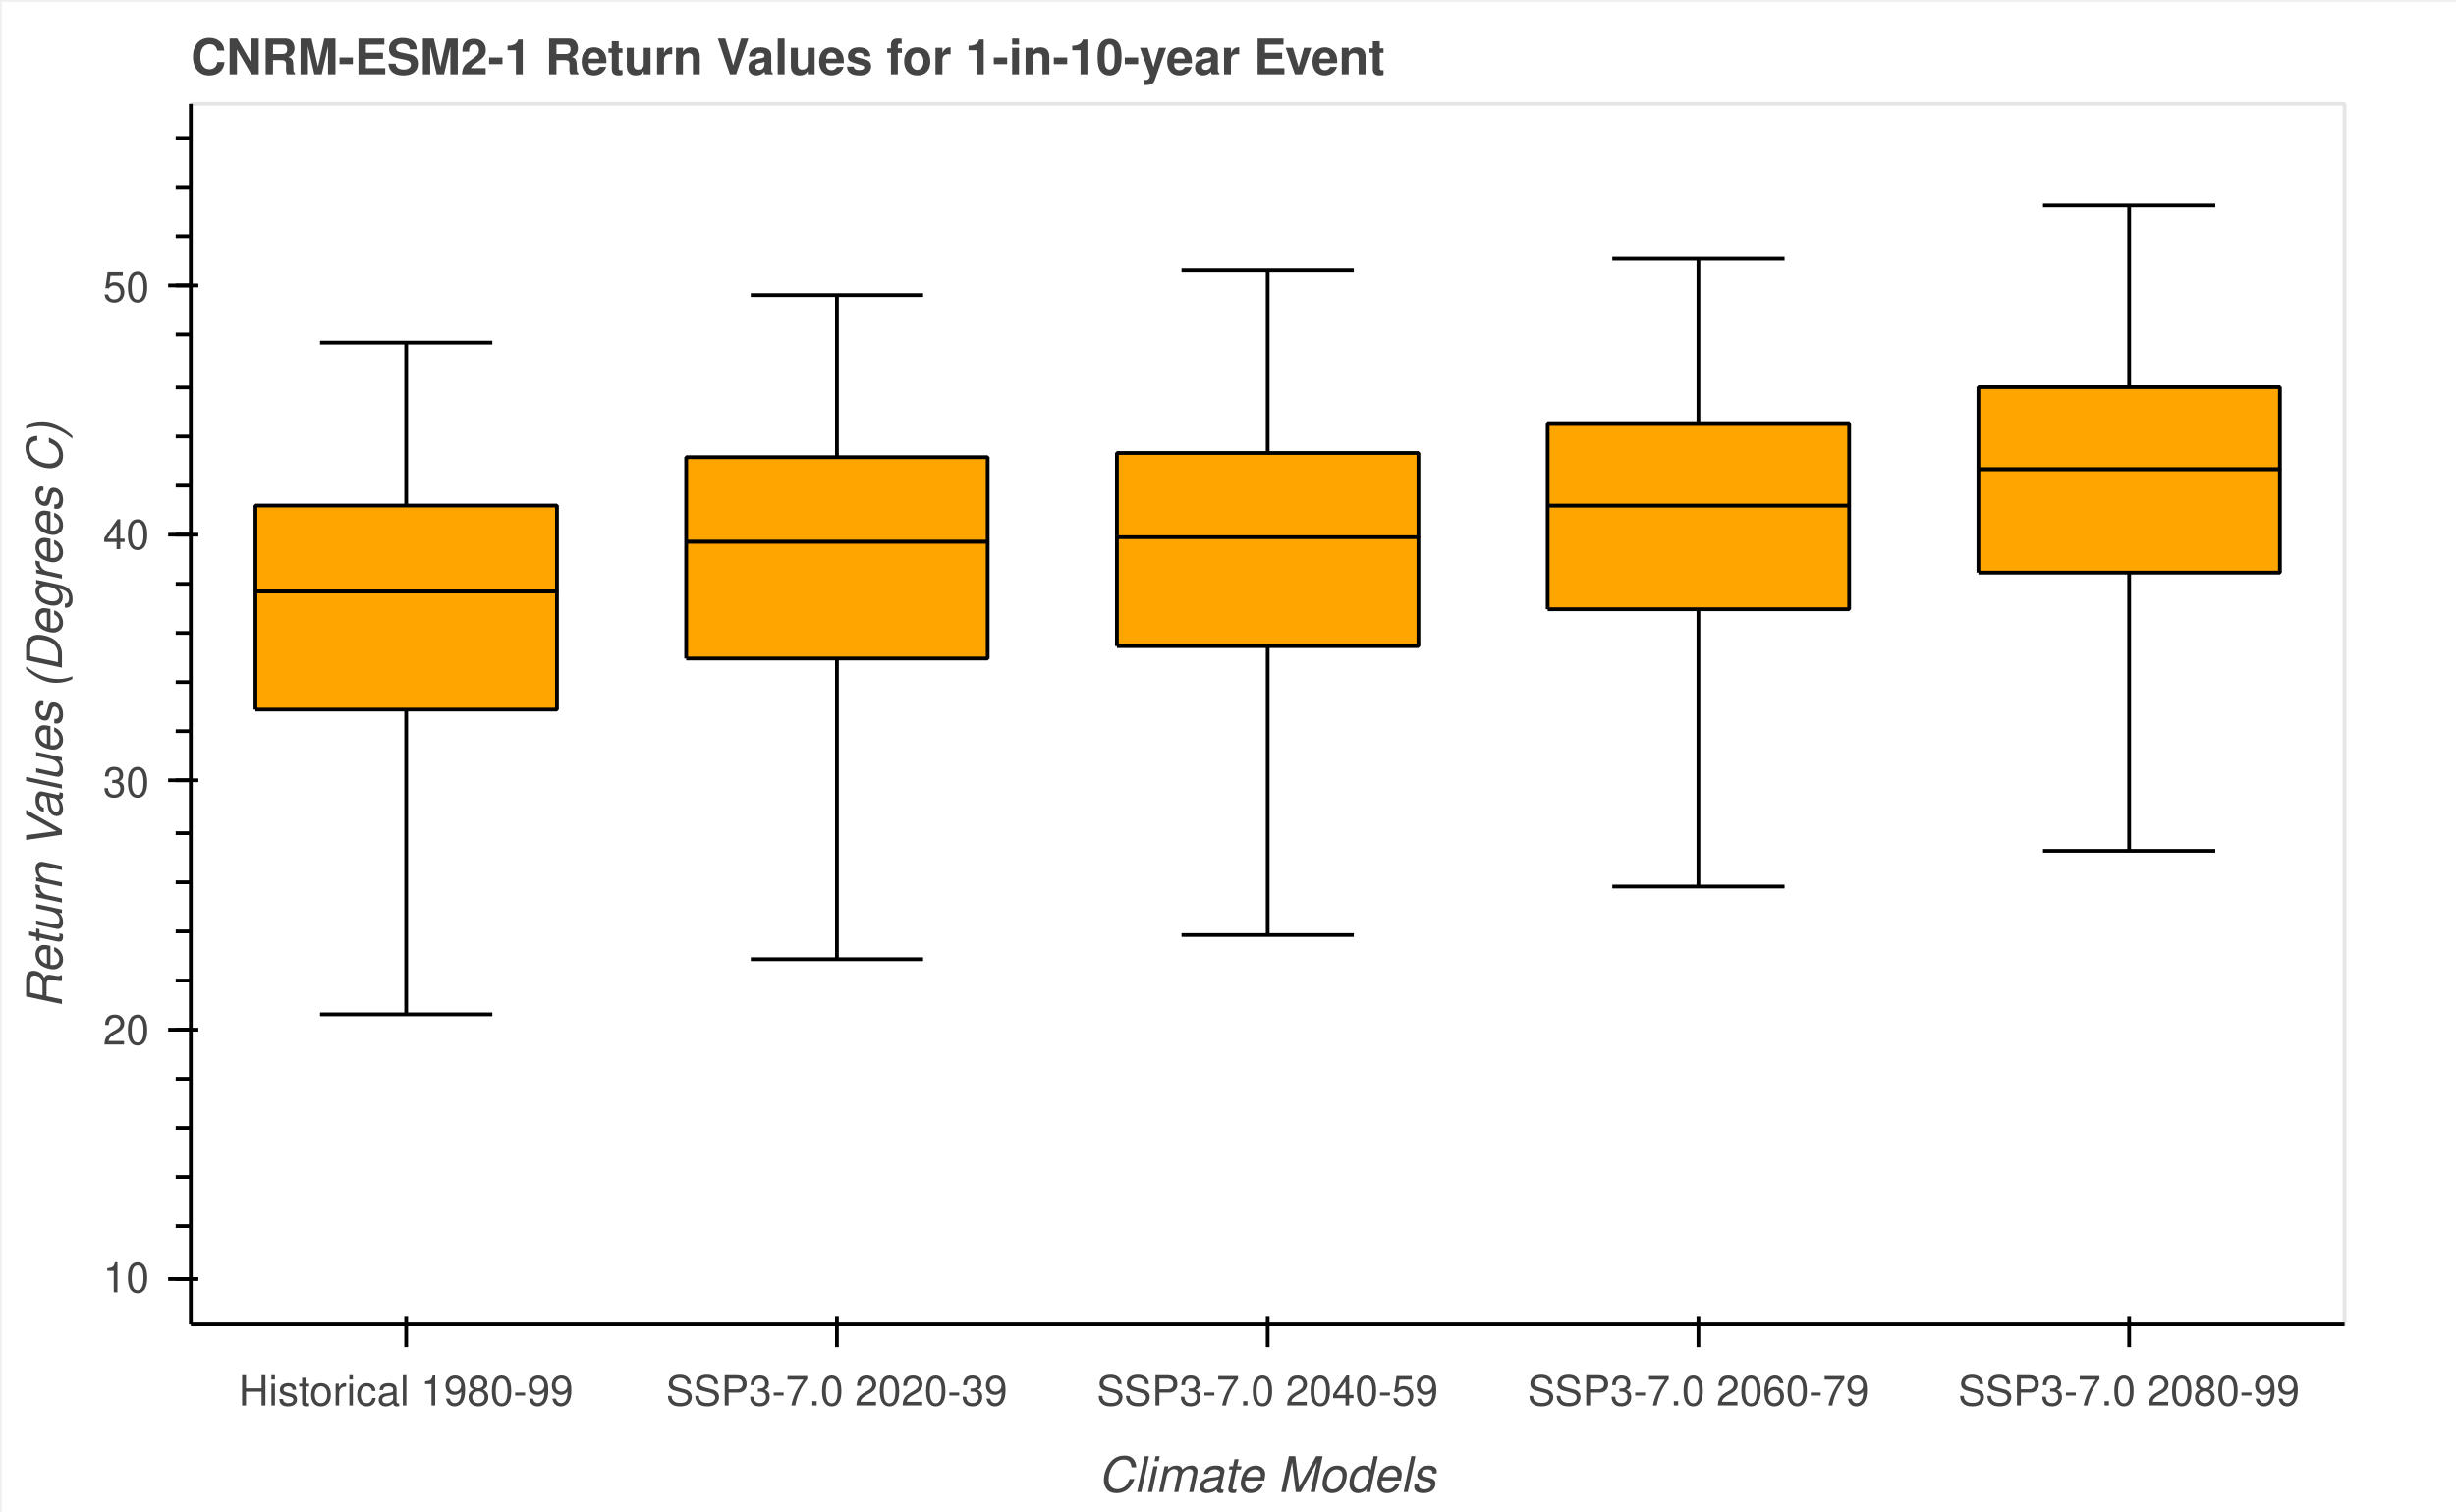
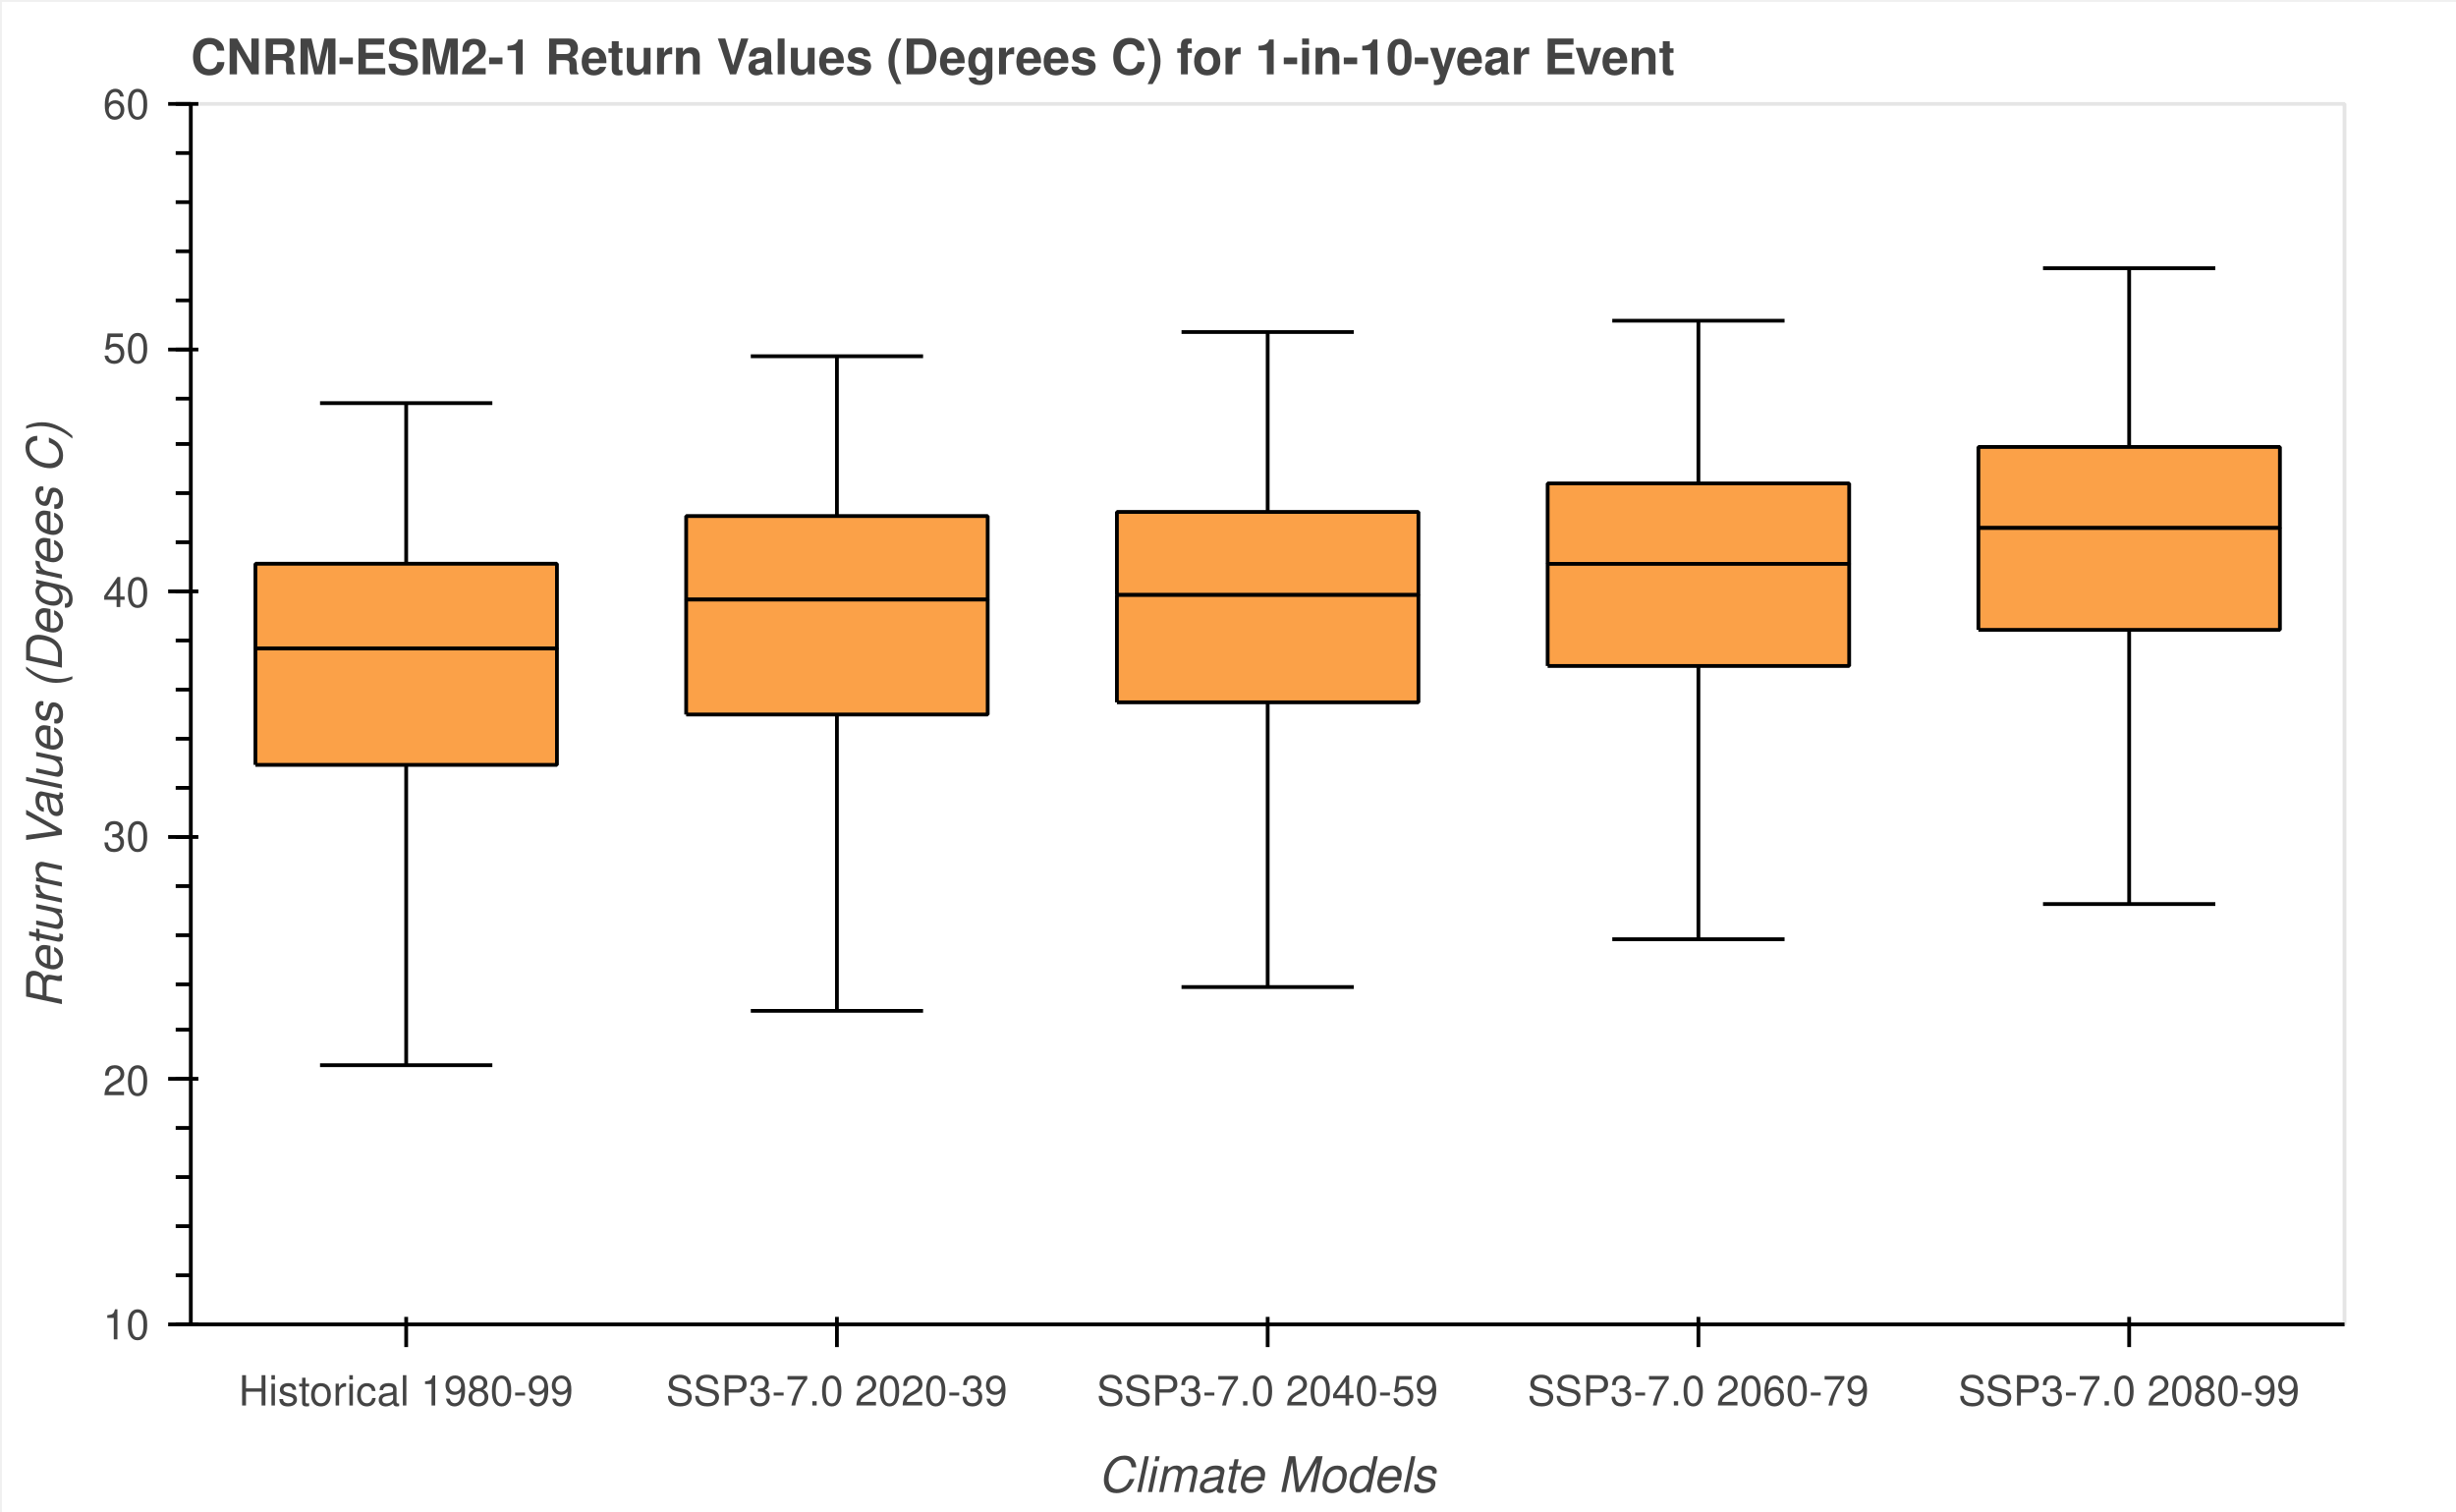
<svg xmlns="http://www.w3.org/2000/svg" version="1.1" width="650" height="400">
  <defs>
-     <clipPath id="CXbTEhcsGnQh">
+     <clipPath id="GUKtDruTPeZi">
      <path fill="none" stroke="none" d="M 50.5 27.5 L 620.5 27.5 L 620.5 350.5 L 50.5 350.5 L 50.5 27.5" />
    </clipPath>
-     <clipPath id="FHVETpRvyiaQ">
+     <clipPath id="ZEFWUXKfRaPO">
      <path fill="none" stroke="none" d="M 50.5 27.5 L 620.5 27.5 L 620.5 350.5 L 50.5 350.5 L 50.5 27.5" />
    </clipPath>
-     <clipPath id="TusLegAhTVTl">
+     <clipPath id="lpeFTlWESQbp">
      <path fill="none" stroke="none" d="M 50.5 27.5 L 620.5 27.5 L 620.5 350.5 L 50.5 350.5 L 50.5 27.5" />
    </clipPath>
-     <clipPath id="qyWRnogRLoRH">
+     <clipPath id="wVQrpQLUEJmG">
      <path fill="none" stroke="none" d="M 50.5 27.5 L 620.5 27.5 L 620.5 350.5 L 50.5 350.5 L 50.5 27.5" />
    </clipPath>
-     <clipPath id="GwmCQrNmEzfg">
+     <clipPath id="OZgQkLENODPy">
      <path fill="none" stroke="none" d="M 50.5 27.5 L 620.5 27.5 L 620.5 350.5 L 50.5 350.5 L 50.5 27.5" />
    </clipPath>
-     <clipPath id="VzzLsbWdtLOG">
+     <clipPath id="qBJsKVwPFbRX">
      <path fill="none" stroke="none" d="M 50.5 27.5 L 620.5 27.5 L 620.5 350.5 L 50.5 350.5 L 50.5 27.5" />
    </clipPath>
-     <clipPath id="TMsSVnZsFyNv">
+     <clipPath id="cNVTyCDcsMuH">
      <path fill="none" stroke="none" d="M 50.5 27.5 L 620.5 27.5 L 620.5 350.5 L 50.5 350.5 L 50.5 27.5" />
    </clipPath>
-     <clipPath id="ZTyeoMZAxakL">
+     <clipPath id="CSWJzOIESSBd">
      <path fill="none" stroke="none" d="M 50.5 27.5 L 620.5 27.5 L 620.5 350.5 L 50.5 350.5 L 50.5 27.5" />
    </clipPath>
-     <clipPath id="PMXxqgzfNDEa">
+     <clipPath id="wCEAGtRAxqGL">
      <path fill="none" stroke="none" d="M 50.5 27.5 L 620.5 27.5 L 620.5 350.5 L 50.5 350.5 L 50.5 27.5" />
    </clipPath>
-     <clipPath id="fXxzCalQlRco">
+     <clipPath id="NTMGJXunDate">
      <path fill="none" stroke="none" d="M 50.5 27.5 L 620.5 27.5 L 620.5 350.5 L 50.5 350.5 L 50.5 27.5" />
    </clipPath>
-     <clipPath id="nBtPEwxaFZaR">
+     <clipPath id="AylHnOzDwNXI">
      <path fill="none" stroke="none" d="M 50.5 27.5 L 620.5 27.5 L 620.5 350.5 L 50.5 350.5 L 50.5 27.5" />
    </clipPath>
  </defs>
  <path fill="rgb(255,255,255)" stroke="none" paint-order="stroke" d="M 0.5 0.5 L 650.5 0.5 L 650.5 400.5 L 0.5 400.5 L 0.5 0.5" fill-opacity="1" />
  <rect fill="#FFFFFF" stroke="none" x="50" y="27" width="570" height="323" transform="matrix(1, 0, 0, 1, 0.5, 0.5)" />
  <path fill="rgb(255,255,255)" stroke="none" paint-order="stroke" d="M 50.5 27.5 L 620.5 27.5 L 620.5 350.5 L 50.5 350.5 L 50.5 27.5" fill-opacity="1" />
  <path fill="none" stroke="rgb(229,229,229)" paint-order="fill" d="M 50.5 27.5 L 620.5 27.5 L 620.5 350.5 L 50.5 350.5 L 50.5 27.5" stroke-opacity="1" stroke-linejoin="bevel" stroke-miterlimit="10" stroke-dasharray="" />
-   <path fill="none" stroke="rgb(0,0,0)" paint-order="fill" d="M 107.5 90.654 L 107.5 133.778" stroke-opacity="1" stroke-linejoin="bevel" stroke-miterlimit="10" stroke-dasharray="" clip-path="url(#qyWRnogRLoRH)" />
-   <path fill="none" stroke="rgb(0,0,0)" paint-order="fill" d="M 221.5 78.052 L 221.5 120.972" stroke-opacity="1" stroke-linejoin="bevel" stroke-miterlimit="10" stroke-dasharray="" clip-path="url(#qyWRnogRLoRH)" />
-   <path fill="none" stroke="rgb(0,0,0)" paint-order="fill" d="M 335.5 71.556 L 335.5 119.865" stroke-opacity="1" stroke-linejoin="bevel" stroke-miterlimit="10" stroke-dasharray="" clip-path="url(#qyWRnogRLoRH)" />
-   <path fill="none" stroke="rgb(0,0,0)" paint-order="fill" d="M 449.5 68.516 L 449.5 112.206" stroke-opacity="1" stroke-linejoin="bevel" stroke-miterlimit="10" stroke-dasharray="" clip-path="url(#qyWRnogRLoRH)" />
-   <path fill="none" stroke="rgb(0,0,0)" paint-order="fill" d="M 563.5 54.417 L 563.5 102.42" stroke-opacity="1" stroke-linejoin="bevel" stroke-miterlimit="10" stroke-dasharray="" clip-path="url(#qyWRnogRLoRH)" />
-   <path fill="none" stroke="rgb(0,0,0)" paint-order="fill" d="M 107.5 268.441 L 107.5 187.798" stroke-opacity="1" stroke-linejoin="bevel" stroke-miterlimit="10" stroke-dasharray="" clip-path="url(#GwmCQrNmEzfg)" />
-   <path fill="none" stroke="rgb(0,0,0)" paint-order="fill" d="M 221.5 253.847 L 221.5 174.268" stroke-opacity="1" stroke-linejoin="bevel" stroke-miterlimit="10" stroke-dasharray="" clip-path="url(#GwmCQrNmEzfg)" />
-   <path fill="none" stroke="rgb(0,0,0)" paint-order="fill" d="M 335.5 247.46 L 335.5 170.994" stroke-opacity="1" stroke-linejoin="bevel" stroke-miterlimit="10" stroke-dasharray="" clip-path="url(#GwmCQrNmEzfg)" />
-   <path fill="none" stroke="rgb(0,0,0)" paint-order="fill" d="M 449.5 234.619 L 449.5 161.234" stroke-opacity="1" stroke-linejoin="bevel" stroke-miterlimit="10" stroke-dasharray="" clip-path="url(#GwmCQrNmEzfg)" />
-   <path fill="none" stroke="rgb(0,0,0)" paint-order="fill" d="M 563.5 225.167 L 563.5 151.531" stroke-opacity="1" stroke-linejoin="bevel" stroke-miterlimit="10" stroke-dasharray="" clip-path="url(#GwmCQrNmEzfg)" />
-   <path fill="none" stroke="rgb(0,0,0)" paint-order="fill" d="M 84.7 268.441 L 130.3 268.441" stroke-opacity="1" stroke-linejoin="bevel" stroke-miterlimit="10" stroke-dasharray="" clip-path="url(#VzzLsbWdtLOG)" />
-   <path fill="none" stroke="rgb(0,0,0)" paint-order="fill" d="M 198.7 253.847 L 244.3 253.847" stroke-opacity="1" stroke-linejoin="bevel" stroke-miterlimit="10" stroke-dasharray="" clip-path="url(#VzzLsbWdtLOG)" />
-   <path fill="none" stroke="rgb(0,0,0)" paint-order="fill" d="M 312.7 247.46 L 358.3 247.46" stroke-opacity="1" stroke-linejoin="bevel" stroke-miterlimit="10" stroke-dasharray="" clip-path="url(#VzzLsbWdtLOG)" />
-   <path fill="none" stroke="rgb(0,0,0)" paint-order="fill" d="M 426.7 234.619 L 472.3 234.619" stroke-opacity="1" stroke-linejoin="bevel" stroke-miterlimit="10" stroke-dasharray="" clip-path="url(#VzzLsbWdtLOG)" />
-   <path fill="none" stroke="rgb(0,0,0)" paint-order="fill" d="M 540.7 225.167 L 586.3 225.167" stroke-opacity="1" stroke-linejoin="bevel" stroke-miterlimit="10" stroke-dasharray="" clip-path="url(#VzzLsbWdtLOG)" />
-   <path fill="none" stroke="rgb(0,0,0)" paint-order="fill" d="M 84.7 90.654 L 130.3 90.654" stroke-opacity="1" stroke-linejoin="bevel" stroke-miterlimit="10" stroke-dasharray="" clip-path="url(#TMsSVnZsFyNv)" />
-   <path fill="none" stroke="rgb(0,0,0)" paint-order="fill" d="M 198.7 78.052 L 244.3 78.052" stroke-opacity="1" stroke-linejoin="bevel" stroke-miterlimit="10" stroke-dasharray="" clip-path="url(#TMsSVnZsFyNv)" />
-   <path fill="none" stroke="rgb(0,0,0)" paint-order="fill" d="M 312.7 71.556 L 358.3 71.556" stroke-opacity="1" stroke-linejoin="bevel" stroke-miterlimit="10" stroke-dasharray="" clip-path="url(#TMsSVnZsFyNv)" />
-   <path fill="none" stroke="rgb(0,0,0)" paint-order="fill" d="M 426.7 68.516 L 472.3 68.516" stroke-opacity="1" stroke-linejoin="bevel" stroke-miterlimit="10" stroke-dasharray="" clip-path="url(#TMsSVnZsFyNv)" />
-   <path fill="none" stroke="rgb(0,0,0)" paint-order="fill" d="M 540.7 54.417 L 586.3 54.417" stroke-opacity="1" stroke-linejoin="bevel" stroke-miterlimit="10" stroke-dasharray="" clip-path="url(#TMsSVnZsFyNv)" />
-   <path fill="rgb(255,165,0)" stroke="rgb(0,0,0)" paint-order="fill" d="M 67.6 156.539 L 147.4 156.539 L 147.4 133.778 L 67.6 133.778 L 67.6 156.539" fill-opacity="1" clip-path="url(#ZTyeoMZAxakL)" stroke-opacity="1" stroke-linejoin="bevel" stroke-miterlimit="10" stroke-dasharray="" />
-   <path fill="rgb(255,165,0)" stroke="rgb(0,0,0)" paint-order="fill" d="M 181.6 143.403 L 261.4 143.403 L 261.4 120.972 L 181.6 120.972 L 181.6 143.403" fill-opacity="1" clip-path="url(#ZTyeoMZAxakL)" stroke-opacity="1" stroke-linejoin="bevel" stroke-miterlimit="10" stroke-dasharray="" />
-   <path fill="rgb(255,165,0)" stroke="rgb(0,0,0)" paint-order="fill" d="M 295.6 142.174 L 375.4 142.174 L 375.4 119.865 L 295.6 119.865 L 295.6 142.174" fill-opacity="1" clip-path="url(#ZTyeoMZAxakL)" stroke-opacity="1" stroke-linejoin="bevel" stroke-miterlimit="10" stroke-dasharray="" />
-   <path fill="rgb(255,165,0)" stroke="rgb(0,0,0)" paint-order="fill" d="M 409.6 133.824 L 489.4 133.824 L 489.4 112.206 L 409.6 112.206 L 409.6 133.824" fill-opacity="1" clip-path="url(#ZTyeoMZAxakL)" stroke-opacity="1" stroke-linejoin="bevel" stroke-miterlimit="10" stroke-dasharray="" />
-   <path fill="rgb(255,165,0)" stroke="rgb(0,0,0)" paint-order="fill" d="M 523.6 124.177 L 603.4 124.177 L 603.4 102.42 L 523.6 102.42 L 523.6 124.177" fill-opacity="1" clip-path="url(#ZTyeoMZAxakL)" stroke-opacity="1" stroke-linejoin="bevel" stroke-miterlimit="10" stroke-dasharray="" />
-   <path fill="rgb(255,165,0)" stroke="rgb(0,0,0)" paint-order="fill" d="M 67.6 187.798 L 147.4 187.798 L 147.4 156.539 L 67.6 156.539 L 67.6 187.798" fill-opacity="1" clip-path="url(#PMXxqgzfNDEa)" stroke-opacity="1" stroke-linejoin="bevel" stroke-miterlimit="10" stroke-dasharray="" />
-   <path fill="rgb(255,165,0)" stroke="rgb(0,0,0)" paint-order="fill" d="M 181.6 174.268 L 261.4 174.268 L 261.4 143.403 L 181.6 143.403 L 181.6 174.268" fill-opacity="1" clip-path="url(#PMXxqgzfNDEa)" stroke-opacity="1" stroke-linejoin="bevel" stroke-miterlimit="10" stroke-dasharray="" />
-   <path fill="rgb(255,165,0)" stroke="rgb(0,0,0)" paint-order="fill" d="M 295.6 170.994 L 375.4 170.994 L 375.4 142.174 L 295.6 142.174 L 295.6 170.994" fill-opacity="1" clip-path="url(#PMXxqgzfNDEa)" stroke-opacity="1" stroke-linejoin="bevel" stroke-miterlimit="10" stroke-dasharray="" />
-   <path fill="rgb(255,165,0)" stroke="rgb(0,0,0)" paint-order="fill" d="M 409.6 161.234 L 489.4 161.234 L 489.4 133.824 L 409.6 133.824 L 409.6 161.234" fill-opacity="1" clip-path="url(#PMXxqgzfNDEa)" stroke-opacity="1" stroke-linejoin="bevel" stroke-miterlimit="10" stroke-dasharray="" />
-   <path fill="rgb(255,165,0)" stroke="rgb(0,0,0)" paint-order="fill" d="M 523.6 151.531 L 603.4 151.531 L 603.4 124.177 L 523.6 124.177 L 523.6 151.531" fill-opacity="1" clip-path="url(#PMXxqgzfNDEa)" stroke-opacity="1" stroke-linejoin="bevel" stroke-miterlimit="10" stroke-dasharray="" />
+   <path fill="none" stroke="rgb(0,0,0)" paint-order="fill" d="M 107.5 106.69 L 107.5 149.188" stroke-opacity="1" stroke-linejoin="bevel" stroke-miterlimit="10" stroke-dasharray="" clip-path="url(#wVQrpQLUEJmG)" />
+   <path fill="none" stroke="rgb(0,0,0)" paint-order="fill" d="M 221.5 94.271 L 221.5 136.568" stroke-opacity="1" stroke-linejoin="bevel" stroke-miterlimit="10" stroke-dasharray="" clip-path="url(#wVQrpQLUEJmG)" />
+   <path fill="none" stroke="rgb(0,0,0)" paint-order="fill" d="M 335.5 87.87 L 335.5 135.476" stroke-opacity="1" stroke-linejoin="bevel" stroke-miterlimit="10" stroke-dasharray="" clip-path="url(#wVQrpQLUEJmG)" />
+   <path fill="none" stroke="rgb(0,0,0)" paint-order="fill" d="M 449.5 84.873 L 449.5 127.929" stroke-opacity="1" stroke-linejoin="bevel" stroke-miterlimit="10" stroke-dasharray="" clip-path="url(#wVQrpQLUEJmG)" />
+   <path fill="none" stroke="rgb(0,0,0)" paint-order="fill" d="M 563.5 70.979 L 563.5 118.285" stroke-opacity="1" stroke-linejoin="bevel" stroke-miterlimit="10" stroke-dasharray="" clip-path="url(#wVQrpQLUEJmG)" />
+   <path fill="none" stroke="rgb(0,0,0)" paint-order="fill" d="M 107.5 281.895 L 107.5 202.423" stroke-opacity="1" stroke-linejoin="bevel" stroke-miterlimit="10" stroke-dasharray="" clip-path="url(#OZgQkLENODPy)" />
+   <path fill="none" stroke="rgb(0,0,0)" paint-order="fill" d="M 221.5 267.512 L 221.5 189.09" stroke-opacity="1" stroke-linejoin="bevel" stroke-miterlimit="10" stroke-dasharray="" clip-path="url(#OZgQkLENODPy)" />
+   <path fill="none" stroke="rgb(0,0,0)" paint-order="fill" d="M 335.5 261.219 L 335.5 185.863" stroke-opacity="1" stroke-linejoin="bevel" stroke-miterlimit="10" stroke-dasharray="" clip-path="url(#OZgQkLENODPy)" />
+   <path fill="none" stroke="rgb(0,0,0)" paint-order="fill" d="M 449.5 248.564 L 449.5 176.245" stroke-opacity="1" stroke-linejoin="bevel" stroke-miterlimit="10" stroke-dasharray="" clip-path="url(#OZgQkLENODPy)" />
+   <path fill="none" stroke="rgb(0,0,0)" paint-order="fill" d="M 563.5 239.249 L 563.5 166.683" stroke-opacity="1" stroke-linejoin="bevel" stroke-miterlimit="10" stroke-dasharray="" clip-path="url(#OZgQkLENODPy)" />
+   <path fill="none" stroke="rgb(0,0,0)" paint-order="fill" d="M 84.7 281.895 L 130.3 281.895" stroke-opacity="1" stroke-linejoin="bevel" stroke-miterlimit="10" stroke-dasharray="" clip-path="url(#qBJsKVwPFbRX)" />
+   <path fill="none" stroke="rgb(0,0,0)" paint-order="fill" d="M 198.7 267.512 L 244.3 267.512" stroke-opacity="1" stroke-linejoin="bevel" stroke-miterlimit="10" stroke-dasharray="" clip-path="url(#qBJsKVwPFbRX)" />
+   <path fill="none" stroke="rgb(0,0,0)" paint-order="fill" d="M 312.7 261.219 L 358.3 261.219" stroke-opacity="1" stroke-linejoin="bevel" stroke-miterlimit="10" stroke-dasharray="" clip-path="url(#qBJsKVwPFbRX)" />
+   <path fill="none" stroke="rgb(0,0,0)" paint-order="fill" d="M 426.7 248.564 L 472.3 248.564" stroke-opacity="1" stroke-linejoin="bevel" stroke-miterlimit="10" stroke-dasharray="" clip-path="url(#qBJsKVwPFbRX)" />
+   <path fill="none" stroke="rgb(0,0,0)" paint-order="fill" d="M 540.7 239.249 L 586.3 239.249" stroke-opacity="1" stroke-linejoin="bevel" stroke-miterlimit="10" stroke-dasharray="" clip-path="url(#qBJsKVwPFbRX)" />
+   <path fill="none" stroke="rgb(0,0,0)" paint-order="fill" d="M 84.7 106.69 L 130.3 106.69" stroke-opacity="1" stroke-linejoin="bevel" stroke-miterlimit="10" stroke-dasharray="" clip-path="url(#cNVTyCDcsMuH)" />
+   <path fill="none" stroke="rgb(0,0,0)" paint-order="fill" d="M 198.7 94.271 L 244.3 94.271" stroke-opacity="1" stroke-linejoin="bevel" stroke-miterlimit="10" stroke-dasharray="" clip-path="url(#cNVTyCDcsMuH)" />
+   <path fill="none" stroke="rgb(0,0,0)" paint-order="fill" d="M 312.7 87.87 L 358.3 87.87" stroke-opacity="1" stroke-linejoin="bevel" stroke-miterlimit="10" stroke-dasharray="" clip-path="url(#cNVTyCDcsMuH)" />
+   <path fill="none" stroke="rgb(0,0,0)" paint-order="fill" d="M 426.7 84.873 L 472.3 84.873" stroke-opacity="1" stroke-linejoin="bevel" stroke-miterlimit="10" stroke-dasharray="" clip-path="url(#cNVTyCDcsMuH)" />
+   <path fill="none" stroke="rgb(0,0,0)" paint-order="fill" d="M 540.7 70.979 L 586.3 70.979" stroke-opacity="1" stroke-linejoin="bevel" stroke-miterlimit="10" stroke-dasharray="" clip-path="url(#cNVTyCDcsMuH)" />
+   <path fill="rgb(251,161,72)" stroke="rgb(0,0,0)" paint-order="fill" d="M 67.6 171.618 L 147.4 171.618 L 147.4 149.188 L 67.6 149.188 L 67.6 171.618" fill-opacity="1" clip-path="url(#CSWJzOIESSBd)" stroke-opacity="1" stroke-linejoin="bevel" stroke-miterlimit="10" stroke-dasharray="" />
+   <path fill="rgb(251,161,72)" stroke="rgb(0,0,0)" paint-order="fill" d="M 181.6 158.672 L 261.4 158.672 L 261.4 136.568 L 181.6 136.568 L 181.6 158.672" fill-opacity="1" clip-path="url(#CSWJzOIESSBd)" stroke-opacity="1" stroke-linejoin="bevel" stroke-miterlimit="10" stroke-dasharray="" />
+   <path fill="rgb(251,161,72)" stroke="rgb(0,0,0)" paint-order="fill" d="M 295.6 157.461 L 375.4 157.461 L 375.4 135.476 L 295.6 135.476 L 295.6 157.461" fill-opacity="1" clip-path="url(#CSWJzOIESSBd)" stroke-opacity="1" stroke-linejoin="bevel" stroke-miterlimit="10" stroke-dasharray="" />
+   <path fill="rgb(251,161,72)" stroke="rgb(0,0,0)" paint-order="fill" d="M 409.6 149.233 L 489.4 149.233 L 489.4 127.929 L 409.6 127.929 L 409.6 149.233" fill-opacity="1" clip-path="url(#CSWJzOIESSBd)" stroke-opacity="1" stroke-linejoin="bevel" stroke-miterlimit="10" stroke-dasharray="" />
+   <path fill="rgb(251,161,72)" stroke="rgb(0,0,0)" paint-order="fill" d="M 523.6 139.726 L 603.4 139.726 L 603.4 118.285 L 523.6 118.285 L 523.6 139.726" fill-opacity="1" clip-path="url(#CSWJzOIESSBd)" stroke-opacity="1" stroke-linejoin="bevel" stroke-miterlimit="10" stroke-dasharray="" />
+   <path fill="rgb(251,161,72)" stroke="rgb(0,0,0)" paint-order="fill" d="M 67.6 202.423 L 147.4 202.423 L 147.4 171.618 L 67.6 171.618 L 67.6 202.423" fill-opacity="1" clip-path="url(#wCEAGtRAxqGL)" stroke-opacity="1" stroke-linejoin="bevel" stroke-miterlimit="10" stroke-dasharray="" />
+   <path fill="rgb(251,161,72)" stroke="rgb(0,0,0)" paint-order="fill" d="M 181.6 189.09 L 261.4 189.09 L 261.4 158.672 L 181.6 158.672 L 181.6 189.09" fill-opacity="1" clip-path="url(#wCEAGtRAxqGL)" stroke-opacity="1" stroke-linejoin="bevel" stroke-miterlimit="10" stroke-dasharray="" />
+   <path fill="rgb(251,161,72)" stroke="rgb(0,0,0)" paint-order="fill" d="M 295.6 185.863 L 375.4 185.863 L 375.4 157.461 L 295.6 157.461 L 295.6 185.863" fill-opacity="1" clip-path="url(#wCEAGtRAxqGL)" stroke-opacity="1" stroke-linejoin="bevel" stroke-miterlimit="10" stroke-dasharray="" />
+   <path fill="rgb(251,161,72)" stroke="rgb(0,0,0)" paint-order="fill" d="M 409.6 176.245 L 489.4 176.245 L 489.4 149.233 L 409.6 149.233 L 409.6 176.245" fill-opacity="1" clip-path="url(#wCEAGtRAxqGL)" stroke-opacity="1" stroke-linejoin="bevel" stroke-miterlimit="10" stroke-dasharray="" />
+   <path fill="rgb(251,161,72)" stroke="rgb(0,0,0)" paint-order="fill" d="M 523.6 166.683 L 603.4 166.683 L 603.4 139.726 L 523.6 139.726 L 523.6 166.683" fill-opacity="1" clip-path="url(#wCEAGtRAxqGL)" stroke-opacity="1" stroke-linejoin="bevel" stroke-miterlimit="10" stroke-dasharray="" />
  <path fill="none" stroke="rgb(0,0,0)" paint-order="fill" d="M 50.5 350.5 L 620.5 350.5" stroke-opacity="1" stroke-linejoin="bevel" stroke-miterlimit="10" stroke-dasharray="" />
  <path fill="none" stroke="rgb(0,0,0)" paint-order="fill" d="M 107.5 356.5 L 107.5 348.5 M 221.5 356.5 L 221.5 348.5 M 335.5 356.5 L 335.5 348.5 M 449.5 356.5 L 449.5 348.5 M 563.5 356.5 L 563.5 348.5" stroke-opacity="1" stroke-linejoin="bevel" stroke-miterlimit="10" stroke-dasharray="" />
  <path fill="none" stroke="rgb(0,0,0)" paint-order="fill" d="" stroke-opacity="1" stroke-linejoin="bevel" stroke-miterlimit="10" stroke-dasharray="" />
  <text fill="rgb(68,68,68)" stroke="none" font-family="helvetica" font-size="11px" font-style="normal" font-weight="normal" text-decoration="normal" x="62.667" y="371.452" text-anchor="start" dominant-baseline="alphabetic" transform="matrix(1, 0, 0, 1, 0.5, 0.5)" fill-opacity="1">Historical 1980-99</text>
  <text fill="rgb(68,68,68)" stroke="none" font-family="helvetica" font-size="11px" font-style="normal" font-weight="normal" text-decoration="normal" x="175.758" y="371.452" text-anchor="start" dominant-baseline="alphabetic" transform="matrix(1, 0, 0, 1, 0.5, 0.5)" fill-opacity="1">SSP3-7.0 2020-39</text>
  <text fill="rgb(68,68,68)" stroke="none" font-family="helvetica" font-size="11px" font-style="normal" font-weight="normal" text-decoration="normal" x="289.758" y="371.452" text-anchor="start" dominant-baseline="alphabetic" transform="matrix(1, 0, 0, 1, 0.5, 0.5)" fill-opacity="1">SSP3-7.0 2040-59</text>
  <text fill="rgb(68,68,68)" stroke="none" font-family="helvetica" font-size="11px" font-style="normal" font-weight="normal" text-decoration="normal" x="403.758" y="371.452" text-anchor="start" dominant-baseline="alphabetic" transform="matrix(1, 0, 0, 1, 0.5, 0.5)" fill-opacity="1">SSP3-7.0 2060-79</text>
  <text fill="rgb(68,68,68)" stroke="none" font-family="helvetica" font-size="11px" font-style="normal" font-weight="normal" text-decoration="normal" x="517.758" y="371.452" text-anchor="start" dominant-baseline="alphabetic" transform="matrix(1, 0, 0, 1, 0.5, 0.5)" fill-opacity="1">SSP3-7.0 2080-99</text>
  <text fill="rgb(68,68,68)" stroke="none" font-family="helvetica" font-size="13px" font-style="italic" font-weight="normal" text-decoration="normal" x="290.2" y="394.352" text-anchor="start" dominant-baseline="alphabetic" transform="matrix(1, 0, 0, 1, 0.5, 0.5)" fill-opacity="1">Climate Models</text>
  <path fill="none" stroke="rgb(0,0,0)" paint-order="fill" d="M 50.5 350.5 L 50.5 27.5" stroke-opacity="1" stroke-linejoin="bevel" stroke-miterlimit="10" stroke-dasharray="" />
-   <path fill="none" stroke="rgb(0,0,0)" paint-order="fill" d="M 44.5 338.5 L 52.5 338.5 M 44.5 272.5 L 52.5 272.5 M 44.5 206.5 L 52.5 206.5 M 44.5 141.5 L 52.5 141.5 M 44.5 75.5 L 52.5 75.5" stroke-opacity="1" stroke-linejoin="bevel" stroke-miterlimit="10" stroke-dasharray="" />
-   <path fill="none" stroke="rgb(0,0,0)" paint-order="fill" d="M 46.5 338.5 L 50.5 338.5 M 46.5 324.5 L 50.5 324.5 M 46.5 311.5 L 50.5 311.5 M 46.5 298.5 L 50.5 298.5 M 46.5 285.5 L 50.5 285.5 M 46.5 272.5 L 50.5 272.5 M 46.5 259.5 L 50.5 259.5 M 46.5 246.5 L 50.5 246.5 M 46.5 233.5 L 50.5 233.5 M 46.5 220.5 L 50.5 220.5 M 46.5 206.5 L 50.5 206.5 M 46.5 193.5 L 50.5 193.5 M 46.5 180.5 L 50.5 180.5 M 46.5 167.5 L 50.5 167.5 M 46.5 154.5 L 50.5 154.5 M 46.5 141.5 L 50.5 141.5 M 46.5 128.5 L 50.5 128.5 M 46.5 115.5 L 50.5 115.5 M 46.5 102.5 L 50.5 102.5 M 46.5 88.5 L 50.5 88.5 M 46.5 75.5 L 50.5 75.5 M 46.5 62.5 L 50.5 62.5 M 46.5 49.5 L 50.5 49.5 M 46.5 36.5 L 50.5 36.5" stroke-opacity="1" stroke-linejoin="bevel" stroke-miterlimit="10" stroke-dasharray="" />
-   <text fill="rgb(68,68,68)" stroke="none" font-family="helvetica" font-size="11px" font-style="normal" font-weight="normal" text-decoration="normal" x="26.767" y="341.502" text-anchor="start" dominant-baseline="alphabetic" transform="matrix(1, 0, 0, 1, 0.5, 0.5)" fill-opacity="1">10</text>
-   <text fill="rgb(68,68,68)" stroke="none" font-family="helvetica" font-size="11px" font-style="normal" font-weight="normal" text-decoration="normal" x="26.767" y="275.95" text-anchor="start" dominant-baseline="alphabetic" transform="matrix(1, 0, 0, 1, 0.5, 0.5)" fill-opacity="1">20</text>
-   <text fill="rgb(68,68,68)" stroke="none" font-family="helvetica" font-size="11px" font-style="normal" font-weight="normal" text-decoration="normal" x="26.767" y="210.398" text-anchor="start" dominant-baseline="alphabetic" transform="matrix(1, 0, 0, 1, 0.5, 0.5)" fill-opacity="1">30</text>
-   <text fill="rgb(68,68,68)" stroke="none" font-family="helvetica" font-size="11px" font-style="normal" font-weight="normal" text-decoration="normal" x="26.767" y="144.846" text-anchor="start" dominant-baseline="alphabetic" transform="matrix(1, 0, 0, 1, 0.5, 0.5)" fill-opacity="1">40</text>
-   <text fill="rgb(68,68,68)" stroke="none" font-family="helvetica" font-size="11px" font-style="normal" font-weight="normal" text-decoration="normal" x="26.767" y="79.294" text-anchor="start" dominant-baseline="alphabetic" transform="matrix(1, 0, 0, 1, 0.5, 0.5)" fill-opacity="1">50</text>
+   <path fill="none" stroke="rgb(0,0,0)" paint-order="fill" d="M 44.5 350.5 L 52.5 350.5 M 44.5 285.5 L 52.5 285.5 M 44.5 221.5 L 52.5 221.5 M 44.5 156.5 L 52.5 156.5 M 44.5 92.5 L 52.5 92.5 M 44.5 27.5 L 52.5 27.5" stroke-opacity="1" stroke-linejoin="bevel" stroke-miterlimit="10" stroke-dasharray="" />
+   <path fill="none" stroke="rgb(0,0,0)" paint-order="fill" d="M 46.5 350.5 L 50.5 350.5 M 46.5 337.5 L 50.5 337.5 M 46.5 324.5 L 50.5 324.5 M 46.5 311.5 L 50.5 311.5 M 46.5 298.5 L 50.5 298.5 M 46.5 285.5 L 50.5 285.5 M 46.5 272.5 L 50.5 272.5 M 46.5 260.5 L 50.5 260.5 M 46.5 247.5 L 50.5 247.5 M 46.5 234.5 L 50.5 234.5 M 46.5 221.5 L 50.5 221.5 M 46.5 208.5 L 50.5 208.5 M 46.5 195.5 L 50.5 195.5 M 46.5 182.5 L 50.5 182.5 M 46.5 169.5 L 50.5 169.5 M 46.5 156.5 L 50.5 156.5 M 46.5 143.5 L 50.5 143.5 M 46.5 130.5 L 50.5 130.5 M 46.5 117.5 L 50.5 117.5 M 46.5 105.5 L 50.5 105.5 M 46.5 92.5 L 50.5 92.5 M 46.5 79.5 L 50.5 79.5 M 46.5 66.5 L 50.5 66.5 M 46.5 53.5 L 50.5 53.5 M 46.5 40.5 L 50.5 40.5 M 46.5 27.5 L 50.5 27.5" stroke-opacity="1" stroke-linejoin="bevel" stroke-miterlimit="10" stroke-dasharray="" />
+   <text fill="rgb(68,68,68)" stroke="none" font-family="helvetica" font-size="11px" font-style="normal" font-weight="normal" text-decoration="normal" x="26.767" y="353.945" text-anchor="start" dominant-baseline="alphabetic" transform="matrix(1, 0, 0, 1, 0.5, 0.5)" fill-opacity="1">10</text>
+   <text fill="rgb(68,68,68)" stroke="none" font-family="helvetica" font-size="11px" font-style="normal" font-weight="normal" text-decoration="normal" x="26.767" y="289.345" text-anchor="start" dominant-baseline="alphabetic" transform="matrix(1, 0, 0, 1, 0.5, 0.5)" fill-opacity="1">20</text>
+   <text fill="rgb(68,68,68)" stroke="none" font-family="helvetica" font-size="11px" font-style="normal" font-weight="normal" text-decoration="normal" x="26.767" y="224.745" text-anchor="start" dominant-baseline="alphabetic" transform="matrix(1, 0, 0, 1, 0.5, 0.5)" fill-opacity="1">30</text>
+   <text fill="rgb(68,68,68)" stroke="none" font-family="helvetica" font-size="11px" font-style="normal" font-weight="normal" text-decoration="normal" x="26.767" y="160.145" text-anchor="start" dominant-baseline="alphabetic" transform="matrix(1, 0, 0, 1, 0.5, 0.5)" fill-opacity="1">40</text>
+   <text fill="rgb(68,68,68)" stroke="none" font-family="helvetica" font-size="11px" font-style="normal" font-weight="normal" text-decoration="normal" x="26.767" y="95.545" text-anchor="start" dominant-baseline="alphabetic" transform="matrix(1, 0, 0, 1, 0.5, 0.5)" fill-opacity="1">50</text>
+   <text fill="rgb(68,68,68)" stroke="none" font-family="helvetica" font-size="11px" font-style="normal" font-weight="normal" text-decoration="normal" x="26.767" y="30.945" text-anchor="start" dominant-baseline="alphabetic" transform="matrix(1, 0, 0, 1, 0.5, 0.5)" fill-opacity="1">60</text>
  <text fill="rgb(68,68,68)" stroke="none" font-family="helvetica" font-size="13px" font-style="italic" font-weight="normal" text-decoration="normal" x="-59.167" y="185.625" text-anchor="start" dominant-baseline="alphabetic" transform="matrix(6.123233995736766e-17, -1, 1, 6.123233995736766e-17, -169.2333, 207.7667)" fill-opacity="1">Return Values (Degrees C)</text>
-   <text fill="rgb(68,68,68)" stroke="none" font-family="helvetica" font-size="13px" font-style="normal" font-weight="bold" text-decoration="normal" x="50" y="19.169" text-anchor="start" dominant-baseline="alphabetic" transform="matrix(1, 0, 0, 1, 0.5, 0.5)" fill-opacity="1">CNRM-ESM2-1 Return Values for 1-in-10-year Event</text>
+   <text fill="rgb(68,68,68)" stroke="none" font-family="helvetica" font-size="13px" font-style="normal" font-weight="bold" text-decoration="normal" x="50" y="19.169" text-anchor="start" dominant-baseline="alphabetic" transform="matrix(1, 0, 0, 1, 0.5, 0.5)" fill-opacity="1">CNRM-ESM2-1 Return Values (Degrees C) for 1-in-10-year Event</text>
</svg>
